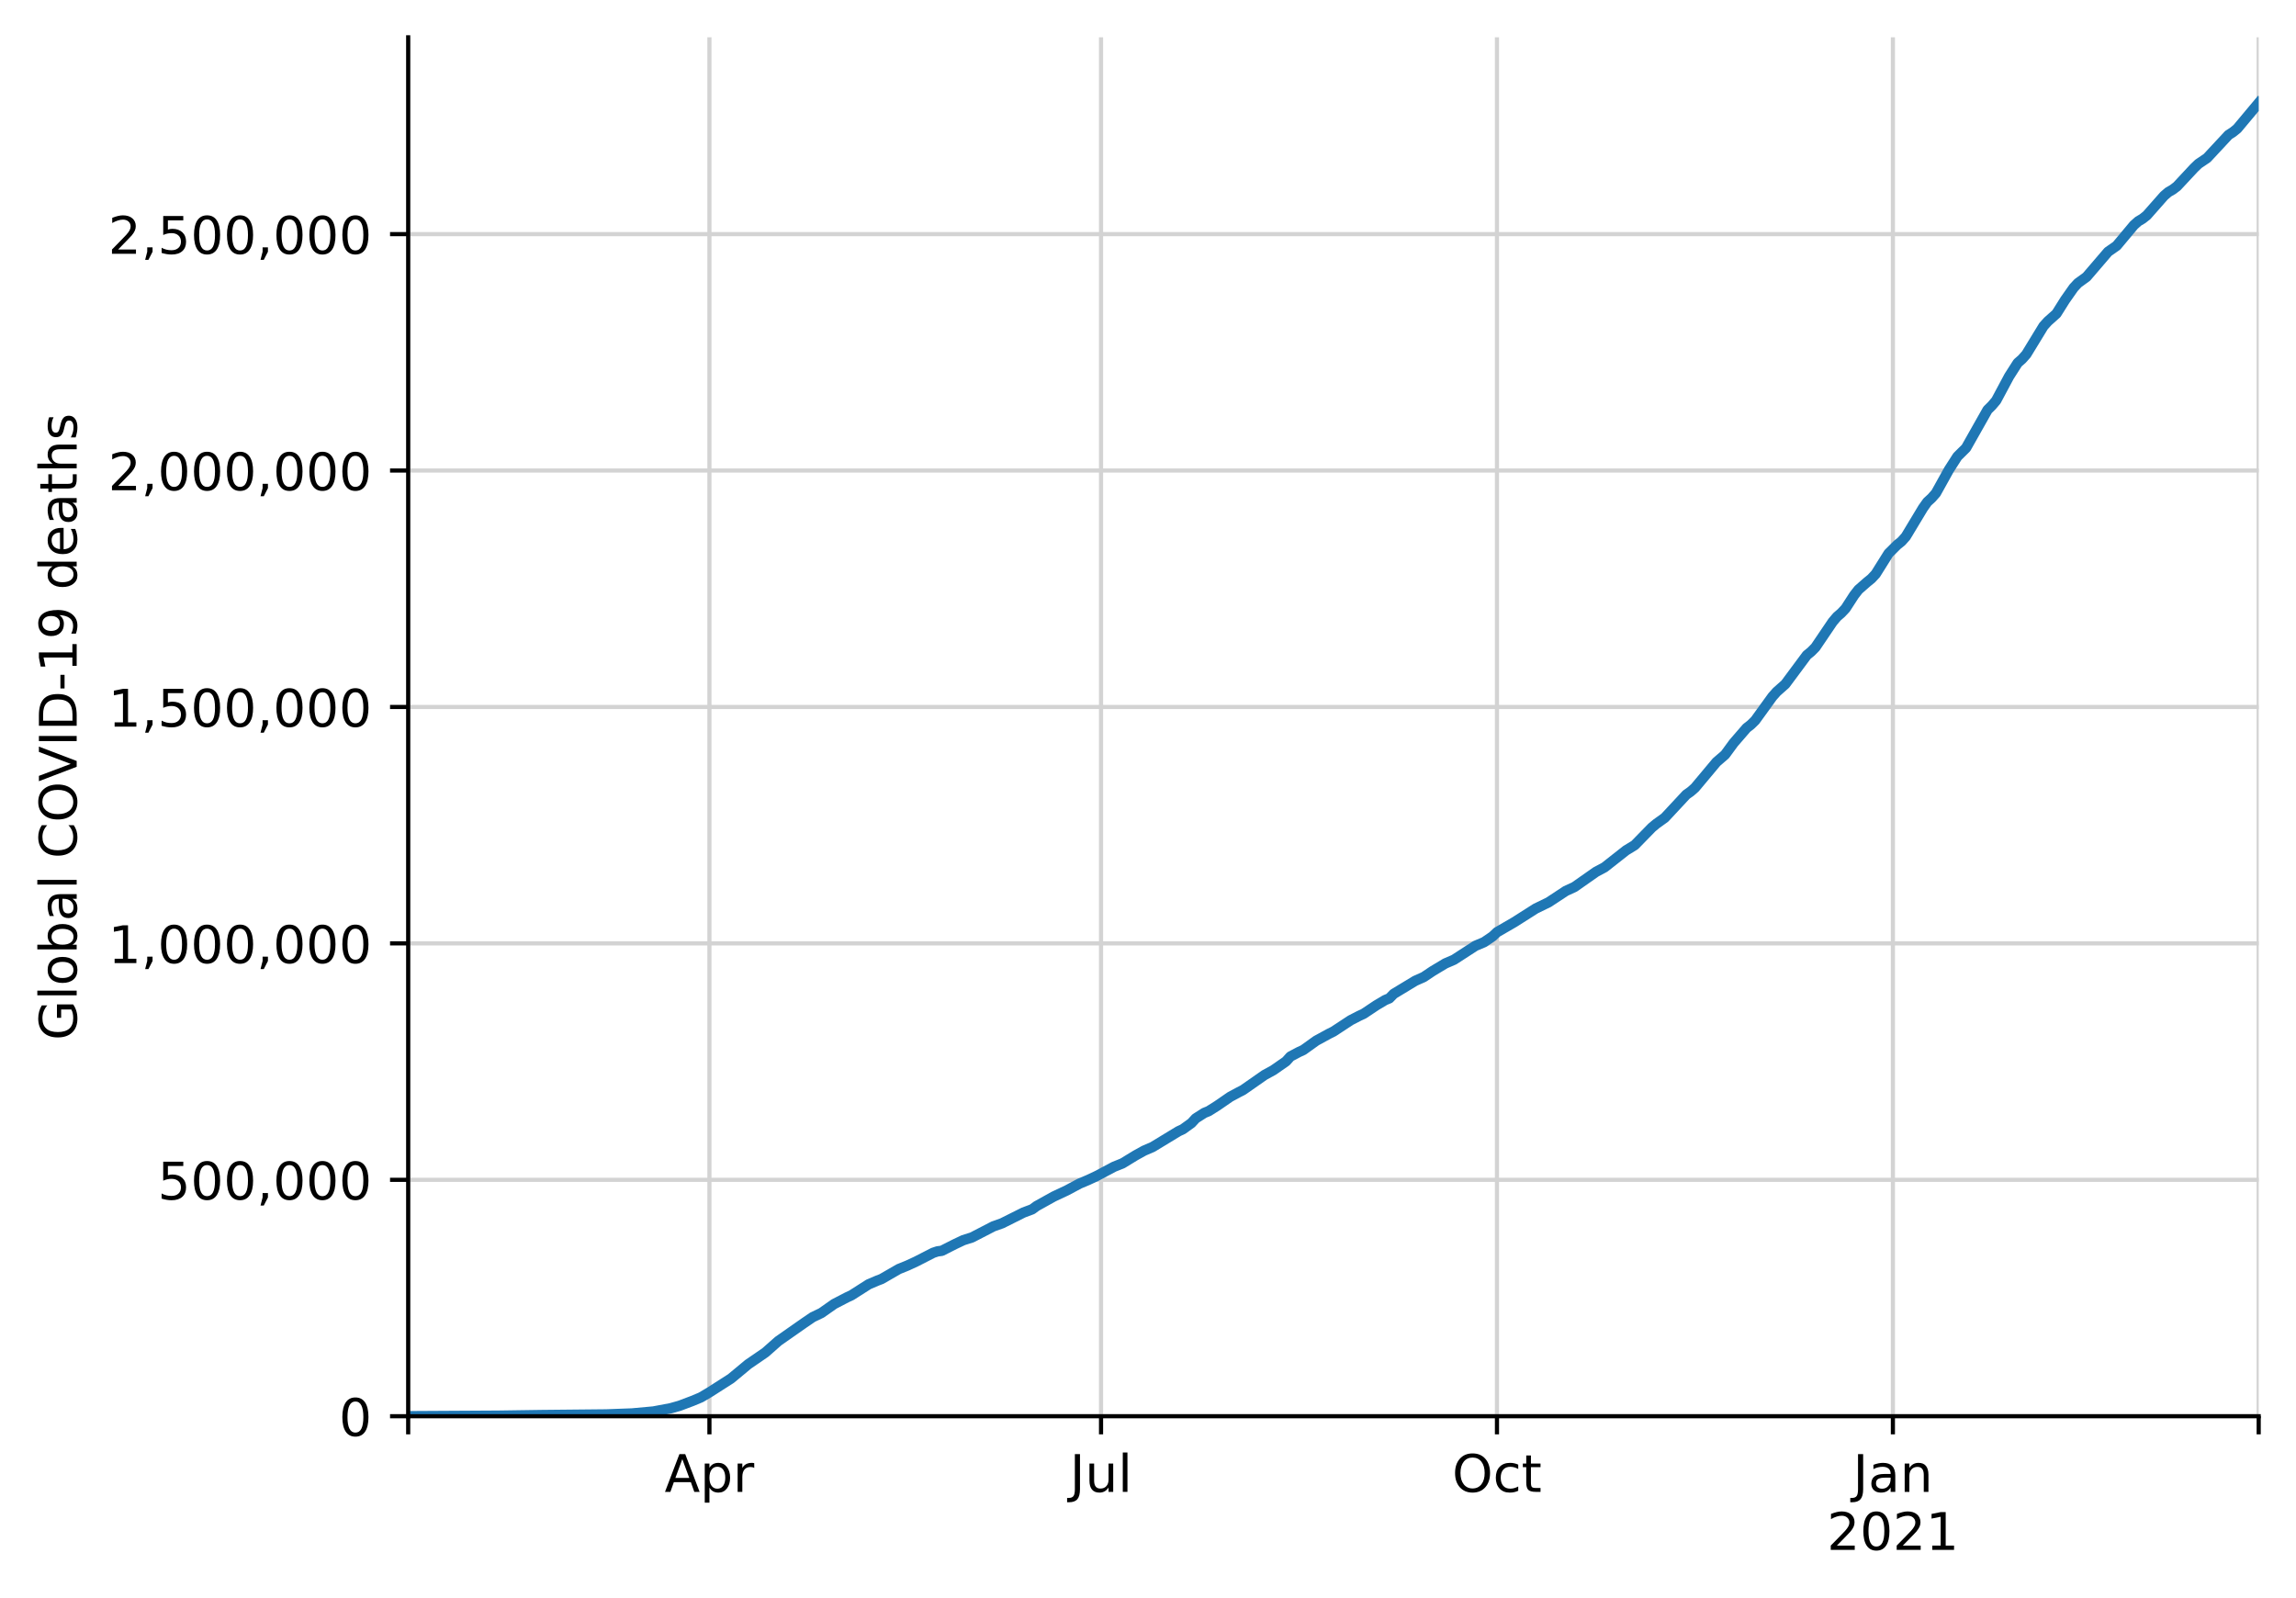
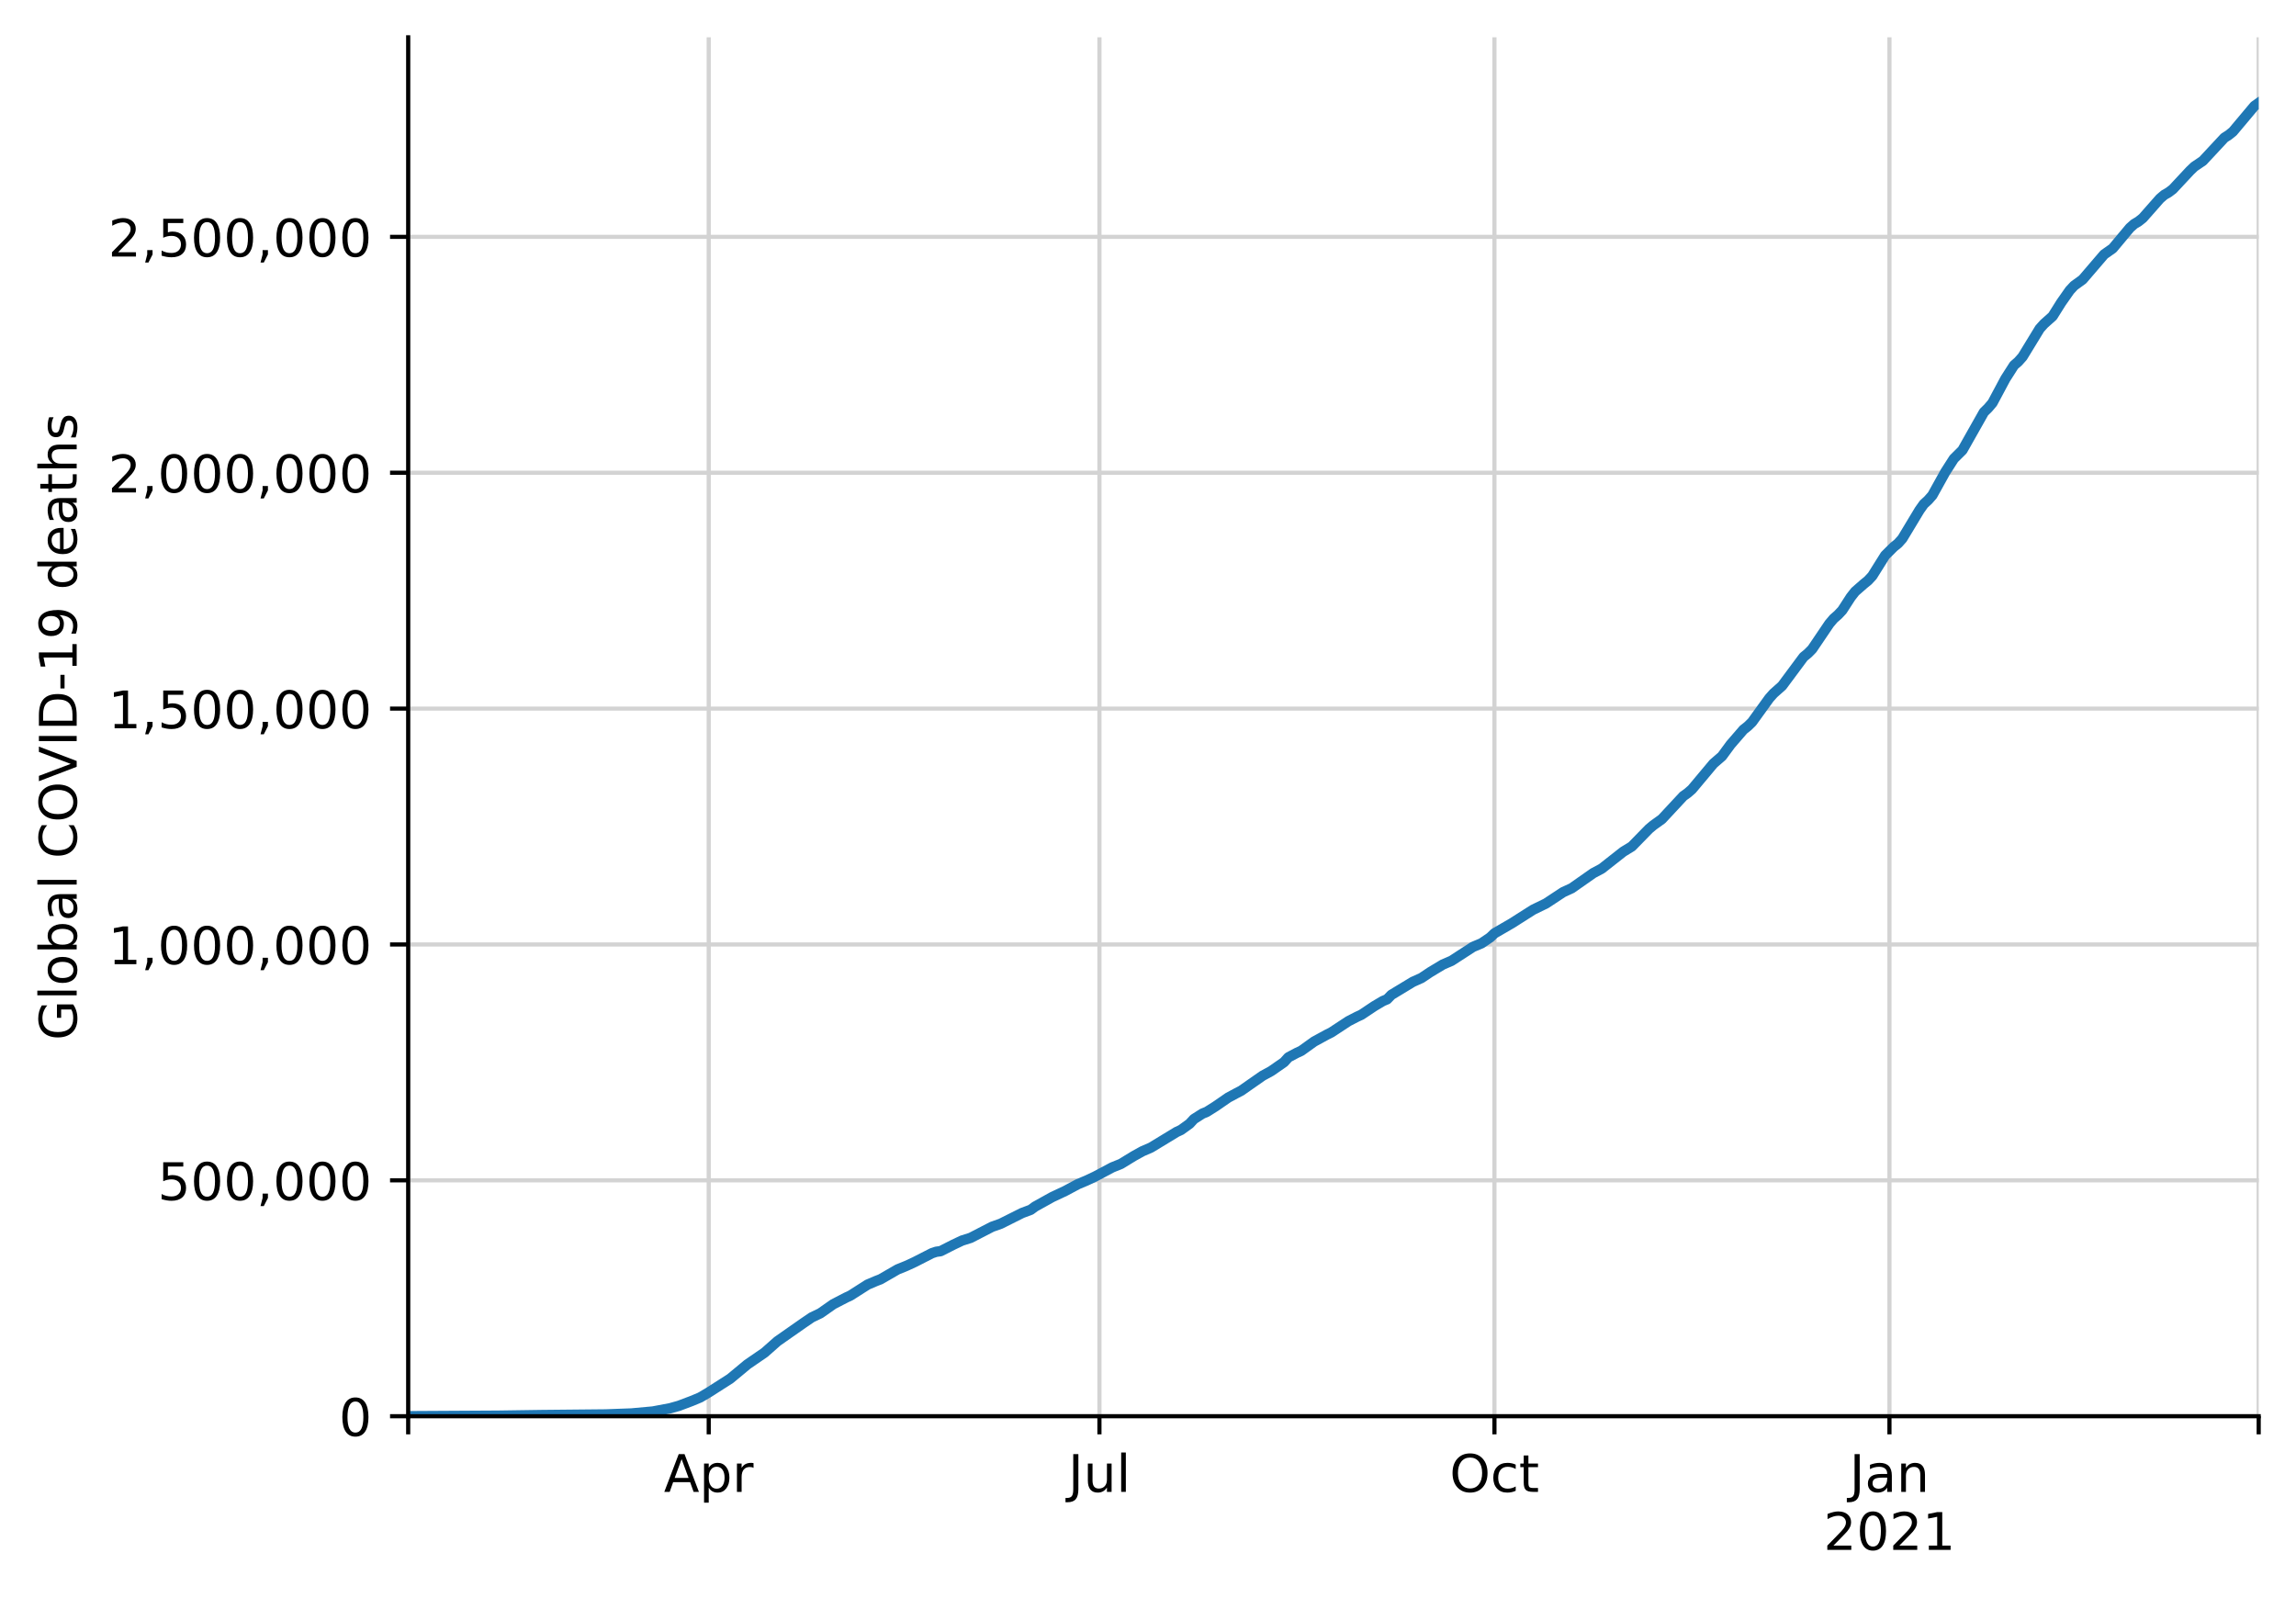
<svg xmlns="http://www.w3.org/2000/svg" xmlns:xlink="http://www.w3.org/1999/xlink" height="308.388pt" version="1.1" viewBox="0 0 443.092 308.388" width="443.092pt">
  <defs>
    <style type="text/css">
*{stroke-linecap:butt;stroke-linejoin:round;}
  </style>
  </defs>
  <g id="figure_1">
    <g id="patch_1">
      <path d="M 0 308.388  L 443.092 308.388  L 443.092 0  L 0 0  z " style="fill:#ffffff;" />
    </g>
    <g id="axes_1">
      <g id="patch_2">
        <path d="M 78.772 273.312  L 435.892 273.312  L 435.892 7.2  L 78.772 7.2  z " style="fill:#ffffff;" />
      </g>
      <g id="matplotlib.axis_1">
        <g id="xtick_1">
          <g id="line2d_1">
-             <path clip-path="url(#p889cbcfd50)" d="M 78.772 273.312  L 78.772 7.2  " style="fill:none;stroke:#d3d3d3;stroke-linecap:square;stroke-width:0.8;" />
+             <path clip-path="url(#pb34ea0bd2f)" d="M 78.772 273.312  L 78.772 7.2  " style="fill:none;stroke:#d3d3d3;stroke-linecap:square;stroke-width:0.8;" />
          </g>
          <g id="line2d_2">
            <defs>
-               <path d="M 0 0  L 0 3.5  " id="mc1f2b7c902" style="stroke:#000000;stroke-width:0.8;" />
-             </defs>
-             <g>
-               <use style="stroke:#000000;stroke-width:0.8;" x="78.772" xlink:href="#mc1f2b7c902" y="273.312" />
+               <path d="M 0 0  L 0 3.5  " id="mf970dbe767" style="stroke:#000000;stroke-width:0.8;" />
+             </defs>
+             <g>
+               <use style="stroke:#000000;stroke-width:0.8;" x="78.772" xlink:href="#mf970dbe767" y="273.312" />
            </g>
          </g>
        </g>
        <g id="xtick_2">
          <g id="line2d_3">
-             <path clip-path="url(#p889cbcfd50)" d="M 136.908 273.312  L 136.908 7.2  " style="fill:none;stroke:#d3d3d3;stroke-linecap:square;stroke-width:0.8;" />
+             <path clip-path="url(#pb34ea0bd2f)" d="M 136.773 273.312  L 136.773 7.2  " style="fill:none;stroke:#d3d3d3;stroke-linecap:square;stroke-width:0.8;" />
          </g>
          <g id="line2d_4">
            <g>
-               <use style="stroke:#000000;stroke-width:0.8;" x="136.908" xlink:href="#mc1f2b7c902" y="273.312" />
+               <use style="stroke:#000000;stroke-width:0.8;" x="136.773" xlink:href="#mf970dbe767" y="273.312" />
            </g>
          </g>
          <g id="text_1">
            <defs>
              <path d="M 34.188 63.188  L 20.797 26.906  L 47.609 26.906  z M 28.609 72.906  L 39.797 72.906  L 67.578 0  L 57.328 0  L 50.688 18.703  L 17.828 18.703  L 11.188 0  L 0.781 0  z " id="DejaVuSans-65" />
              <path d="M 18.109 8.203  L 18.109 -20.797  L 9.078 -20.797  L 9.078 54.688  L 18.109 54.688  L 18.109 46.391  Q 20.953 51.266 25.266 53.625  Q 29.594 56 35.594 56  Q 45.562 56 51.781 48.094  Q 58.016 40.188 58.016 27.297  Q 58.016 14.406 51.781 6.484  Q 45.562 -1.422 35.594 -1.422  Q 29.594 -1.422 25.266 0.953  Q 20.953 3.328 18.109 8.203  z M 48.688 27.297  Q 48.688 37.203 44.609 42.844  Q 40.531 48.484 33.406 48.484  Q 26.266 48.484 22.188 42.844  Q 18.109 37.203 18.109 27.297  Q 18.109 17.391 22.188 11.75  Q 26.266 6.109 33.406 6.109  Q 40.531 6.109 44.609 11.75  Q 48.688 17.391 48.688 27.297  z " id="DejaVuSans-112" />
              <path d="M 41.109 46.297  Q 39.594 47.172 37.812 47.578  Q 36.031 48 33.891 48  Q 26.266 48 22.188 43.047  Q 18.109 38.094 18.109 28.812  L 18.109 0  L 9.078 0  L 9.078 54.688  L 18.109 54.688  L 18.109 46.188  Q 20.953 51.172 25.484 53.578  Q 30.031 56 36.531 56  Q 37.453 56 38.578 55.875  Q 39.703 55.766 41.062 55.516  z " id="DejaVuSans-114" />
            </defs>
-             <g transform="translate(128.2577 287.9104)scale(0.1 -0.1)">
+             <g transform="translate(128.1228 287.9104)scale(0.1 -0.1)">
              <use xlink:href="#DejaVuSans-65" />
              <use x="68.408" xlink:href="#DejaVuSans-112" />
              <use x="131.885" xlink:href="#DejaVuSans-114" />
            </g>
          </g>
        </g>
        <g id="xtick_3">
          <g id="line2d_5">
-             <path clip-path="url(#p889cbcfd50)" d="M 212.484 273.312  L 212.484 7.2  " style="fill:none;stroke:#d3d3d3;stroke-linecap:square;stroke-width:0.8;" />
+             <path clip-path="url(#pb34ea0bd2f)" d="M 212.174 273.312  L 212.174 7.2  " style="fill:none;stroke:#d3d3d3;stroke-linecap:square;stroke-width:0.8;" />
          </g>
          <g id="line2d_6">
            <g>
-               <use style="stroke:#000000;stroke-width:0.8;" x="212.484" xlink:href="#mc1f2b7c902" y="273.312" />
+               <use style="stroke:#000000;stroke-width:0.8;" x="212.174" xlink:href="#mf970dbe767" y="273.312" />
            </g>
          </g>
          <g id="text_2">
            <defs>
              <path d="M 9.812 72.906  L 19.672 72.906  L 19.672 5.078  Q 19.672 -8.109 14.672 -14.062  Q 9.672 -20.016 -1.422 -20.016  L -5.172 -20.016  L -5.172 -11.719  L -2.094 -11.719  Q 4.438 -11.719 7.125 -8.047  Q 9.812 -4.391 9.812 5.078  z " id="DejaVuSans-74" />
              <path d="M 8.5 21.578  L 8.5 54.688  L 17.484 54.688  L 17.484 21.922  Q 17.484 14.156 20.5 10.266  Q 23.531 6.391 29.594 6.391  Q 36.859 6.391 41.078 11.031  Q 45.312 15.672 45.312 23.688  L 45.312 54.688  L 54.297 54.688  L 54.297 0  L 45.312 0  L 45.312 8.406  Q 42.047 3.422 37.719 1  Q 33.406 -1.422 27.688 -1.422  Q 18.266 -1.422 13.375 4.438  Q 8.5 10.297 8.5 21.578  z M 31.109 56  z " id="DejaVuSans-117" />
              <path d="M 9.422 75.984  L 18.406 75.984  L 18.406 0  L 9.422 0  z " id="DejaVuSans-108" />
            </defs>
-             <g transform="translate(206.4514 287.9104)scale(0.1 -0.1)">
+             <g transform="translate(206.1412 287.9104)scale(0.1 -0.1)">
              <use xlink:href="#DejaVuSans-74" />
              <use x="29.492" xlink:href="#DejaVuSans-117" />
              <use x="92.871" xlink:href="#DejaVuSans-108" />
            </g>
          </g>
        </g>
        <g id="xtick_4">
          <g id="line2d_7">
-             <path clip-path="url(#p889cbcfd50)" d="M 288.891 273.312  L 288.891 7.2  " style="fill:none;stroke:#d3d3d3;stroke-linecap:square;stroke-width:0.8;" />
+             <path clip-path="url(#pb34ea0bd2f)" d="M 288.404 273.312  L 288.404 7.2  " style="fill:none;stroke:#d3d3d3;stroke-linecap:square;stroke-width:0.8;" />
          </g>
          <g id="line2d_8">
            <g>
-               <use style="stroke:#000000;stroke-width:0.8;" x="288.891" xlink:href="#mc1f2b7c902" y="273.312" />
+               <use style="stroke:#000000;stroke-width:0.8;" x="288.404" xlink:href="#mf970dbe767" y="273.312" />
            </g>
          </g>
          <g id="text_3">
            <defs>
              <path d="M 39.406 66.219  Q 28.656 66.219 22.328 58.203  Q 16.016 50.203 16.016 36.375  Q 16.016 22.609 22.328 14.594  Q 28.656 6.594 39.406 6.594  Q 50.141 6.594 56.422 14.594  Q 62.703 22.609 62.703 36.375  Q 62.703 50.203 56.422 58.203  Q 50.141 66.219 39.406 66.219  z M 39.406 74.219  Q 54.734 74.219 63.906 63.938  Q 73.094 53.656 73.094 36.375  Q 73.094 19.141 63.906 8.859  Q 54.734 -1.422 39.406 -1.422  Q 24.031 -1.422 14.812 8.828  Q 5.609 19.094 5.609 36.375  Q 5.609 53.656 14.812 63.938  Q 24.031 74.219 39.406 74.219  z " id="DejaVuSans-79" />
              <path d="M 48.781 52.594  L 48.781 44.188  Q 44.969 46.297 41.141 47.344  Q 37.312 48.391 33.406 48.391  Q 24.656 48.391 19.812 42.844  Q 14.984 37.312 14.984 27.297  Q 14.984 17.281 19.812 11.734  Q 24.656 6.203 33.406 6.203  Q 37.312 6.203 41.141 7.25  Q 44.969 8.297 48.781 10.406  L 48.781 2.094  Q 45.016 0.344 40.984 -0.531  Q 36.969 -1.422 32.422 -1.422  Q 20.062 -1.422 12.781 6.344  Q 5.516 14.109 5.516 27.297  Q 5.516 40.672 12.859 48.328  Q 20.219 56 33.016 56  Q 37.156 56 41.109 55.141  Q 45.062 54.297 48.781 52.594  z " id="DejaVuSans-99" />
              <path d="M 18.312 70.219  L 18.312 54.688  L 36.812 54.688  L 36.812 47.703  L 18.312 47.703  L 18.312 18.016  Q 18.312 11.328 20.141 9.422  Q 21.969 7.516 27.594 7.516  L 36.812 7.516  L 36.812 0  L 27.594 0  Q 17.188 0 13.234 3.875  Q 9.281 7.766 9.281 18.016  L 9.281 47.703  L 2.688 47.703  L 2.688 54.688  L 9.281 54.688  L 9.281 70.219  z " id="DejaVuSans-116" />
            </defs>
-             <g transform="translate(280.246 287.9104)scale(0.1 -0.1)">
+             <g transform="translate(279.7585 287.9104)scale(0.1 -0.1)">
              <use xlink:href="#DejaVuSans-79" />
              <use x="78.711" xlink:href="#DejaVuSans-99" />
              <use x="133.691" xlink:href="#DejaVuSans-116" />
            </g>
          </g>
        </g>
        <g id="xtick_5">
          <g id="line2d_9">
-             <path clip-path="url(#p889cbcfd50)" d="M 365.298 273.312  L 365.298 7.2  " style="fill:none;stroke:#d3d3d3;stroke-linecap:square;stroke-width:0.8;" />
+             <path clip-path="url(#pb34ea0bd2f)" d="M 364.634 273.312  L 364.634 7.2  " style="fill:none;stroke:#d3d3d3;stroke-linecap:square;stroke-width:0.8;" />
          </g>
          <g id="line2d_10">
            <g>
-               <use style="stroke:#000000;stroke-width:0.8;" x="365.298" xlink:href="#mc1f2b7c902" y="273.312" />
+               <use style="stroke:#000000;stroke-width:0.8;" x="364.634" xlink:href="#mf970dbe767" y="273.312" />
            </g>
          </g>
          <g id="text_4">
            <defs>
              <path d="M 34.281 27.484  Q 23.391 27.484 19.188 25  Q 14.984 22.516 14.984 16.5  Q 14.984 11.719 18.141 8.906  Q 21.297 6.109 26.703 6.109  Q 34.188 6.109 38.703 11.406  Q 43.219 16.703 43.219 25.484  L 43.219 27.484  z M 52.203 31.203  L 52.203 0  L 43.219 0  L 43.219 8.297  Q 40.141 3.328 35.547 0.953  Q 30.953 -1.422 24.312 -1.422  Q 15.922 -1.422 10.953 3.297  Q 6 8.016 6 15.922  Q 6 25.141 12.172 29.828  Q 18.359 34.516 30.609 34.516  L 43.219 34.516  L 43.219 35.406  Q 43.219 41.609 39.141 45  Q 35.062 48.391 27.688 48.391  Q 23 48.391 18.547 47.266  Q 14.109 46.141 10.016 43.891  L 10.016 52.203  Q 14.938 54.109 19.578 55.047  Q 24.219 56 28.609 56  Q 40.484 56 46.344 49.844  Q 52.203 43.703 52.203 31.203  z " id="DejaVuSans-97" />
              <path d="M 54.891 33.016  L 54.891 0  L 45.906 0  L 45.906 32.719  Q 45.906 40.484 42.875 44.328  Q 39.844 48.188 33.797 48.188  Q 26.516 48.188 22.312 43.547  Q 18.109 38.922 18.109 30.906  L 18.109 0  L 9.078 0  L 9.078 54.688  L 18.109 54.688  L 18.109 46.188  Q 21.344 51.125 25.703 53.562  Q 30.078 56 35.797 56  Q 45.219 56 50.047 50.172  Q 54.891 44.344 54.891 33.016  z " id="DejaVuSans-110" />
            </defs>
-             <g transform="translate(357.5906 287.9104)scale(0.1 -0.1)">
+             <g transform="translate(356.9258 287.9104)scale(0.1 -0.1)">
              <use xlink:href="#DejaVuSans-74" />
              <use x="29.492" xlink:href="#DejaVuSans-97" />
              <use x="90.771" xlink:href="#DejaVuSans-110" />
            </g>
            <defs>
              <path d="M 19.188 8.297  L 53.609 8.297  L 53.609 0  L 7.328 0  L 7.328 8.297  Q 12.938 14.109 22.625 23.891  Q 32.328 33.688 34.812 36.531  Q 39.547 41.844 41.422 45.531  Q 43.312 49.219 43.312 52.781  Q 43.312 58.594 39.234 62.25  Q 35.156 65.922 28.609 65.922  Q 23.969 65.922 18.812 64.312  Q 13.672 62.703 7.812 59.422  L 7.812 69.391  Q 13.766 71.781 18.938 73  Q 24.125 74.219 28.422 74.219  Q 39.75 74.219 46.484 68.547  Q 53.219 62.891 53.219 53.422  Q 53.219 48.922 51.531 44.891  Q 49.859 40.875 45.406 35.406  Q 44.188 33.984 37.641 27.219  Q 31.109 20.453 19.188 8.297  z " id="DejaVuSans-50" />
              <path d="M 31.781 66.406  Q 24.172 66.406 20.328 58.906  Q 16.5 51.422 16.5 36.375  Q 16.5 21.391 20.328 13.891  Q 24.172 6.391 31.781 6.391  Q 39.453 6.391 43.281 13.891  Q 47.125 21.391 47.125 36.375  Q 47.125 51.422 43.281 58.906  Q 39.453 66.406 31.781 66.406  z M 31.781 74.219  Q 44.047 74.219 50.516 64.516  Q 56.984 54.828 56.984 36.375  Q 56.984 17.969 50.516 8.266  Q 44.047 -1.422 31.781 -1.422  Q 19.531 -1.422 13.062 8.266  Q 6.594 17.969 6.594 36.375  Q 6.594 54.828 13.062 64.516  Q 19.531 74.219 31.781 74.219  z " id="DejaVuSans-48" />
              <path d="M 12.406 8.297  L 28.516 8.297  L 28.516 63.922  L 10.984 60.406  L 10.984 69.391  L 28.422 72.906  L 38.281 72.906  L 38.281 8.297  L 54.391 8.297  L 54.391 0  L 12.406 0  z " id="DejaVuSans-49" />
            </defs>
-             <g transform="translate(352.5734 299.1082)scale(0.1 -0.1)">
+             <g transform="translate(351.9086 299.1082)scale(0.1 -0.1)">
              <use xlink:href="#DejaVuSans-50" />
              <use x="63.623" xlink:href="#DejaVuSans-48" />
              <use x="127.246" xlink:href="#DejaVuSans-50" />
              <use x="190.869" xlink:href="#DejaVuSans-49" />
            </g>
          </g>
        </g>
        <g id="xtick_6">
          <g id="line2d_11">
-             <path clip-path="url(#p889cbcfd50)" d="M 435.892 273.312  L 435.892 7.2  " style="fill:none;stroke:#d3d3d3;stroke-linecap:square;stroke-width:0.8;" />
+             <path clip-path="url(#pb34ea0bd2f)" d="M 435.892 273.312  L 435.892 7.2  " style="fill:none;stroke:#d3d3d3;stroke-linecap:square;stroke-width:0.8;" />
          </g>
          <g id="line2d_12">
            <g>
-               <use style="stroke:#000000;stroke-width:0.8;" x="435.892" xlink:href="#mc1f2b7c902" y="273.312" />
+               <use style="stroke:#000000;stroke-width:0.8;" x="435.892" xlink:href="#mf970dbe767" y="273.312" />
            </g>
          </g>
        </g>
      </g>
      <g id="matplotlib.axis_2">
        <g id="ytick_1">
          <g id="line2d_13">
-             <path clip-path="url(#p889cbcfd50)" d="M 78.772 273.312  L 435.892 273.312  " style="fill:none;stroke:#d3d3d3;stroke-linecap:square;stroke-width:0.8;" />
+             <path clip-path="url(#pb34ea0bd2f)" d="M 78.772 273.312  L 435.892 273.312  " style="fill:none;stroke:#d3d3d3;stroke-linecap:square;stroke-width:0.8;" />
          </g>
          <g id="line2d_14">
            <defs>
-               <path d="M 0 0  L -3.5 0  " id="m2cd6e8e211" style="stroke:#000000;stroke-width:0.8;" />
-             </defs>
-             <g>
-               <use style="stroke:#000000;stroke-width:0.8;" x="78.772" xlink:href="#m2cd6e8e211" y="273.312" />
+               <path d="M 0 0  L -3.5 0  " id="m0509b6e02b" style="stroke:#000000;stroke-width:0.8;" />
+             </defs>
+             <g>
+               <use style="stroke:#000000;stroke-width:0.8;" x="78.772" xlink:href="#m0509b6e02b" y="273.312" />
            </g>
          </g>
          <g id="text_5">
            <g transform="translate(65.40937 277.1112)scale(0.1 -0.1)">
              <use xlink:href="#DejaVuSans-48" />
            </g>
          </g>
        </g>
        <g id="ytick_2">
          <g id="line2d_15">
-             <path clip-path="url(#p889cbcfd50)" d="M 78.772 227.686  L 435.892 227.686  " style="fill:none;stroke:#d3d3d3;stroke-linecap:square;stroke-width:0.8;" />
+             <path clip-path="url(#pb34ea0bd2f)" d="M 78.772 227.791  L 435.892 227.791  " style="fill:none;stroke:#d3d3d3;stroke-linecap:square;stroke-width:0.8;" />
          </g>
          <g id="line2d_16">
            <g>
-               <use style="stroke:#000000;stroke-width:0.8;" x="78.772" xlink:href="#m2cd6e8e211" y="227.686" />
+               <use style="stroke:#000000;stroke-width:0.8;" x="78.772" xlink:href="#m0509b6e02b" y="227.791" />
            </g>
          </g>
          <g id="text_6">
            <defs>
              <path d="M 10.797 72.906  L 49.516 72.906  L 49.516 64.594  L 19.828 64.594  L 19.828 46.734  Q 21.969 47.469 24.109 47.828  Q 26.266 48.188 28.422 48.188  Q 40.625 48.188 47.75 41.5  Q 54.891 34.812 54.891 23.391  Q 54.891 11.625 47.562 5.094  Q 40.234 -1.422 26.906 -1.422  Q 22.312 -1.422 17.547 -0.641  Q 12.797 0.141 7.719 1.703  L 7.719 11.625  Q 12.109 9.234 16.797 8.062  Q 21.484 6.891 26.703 6.891  Q 35.156 6.891 40.078 11.328  Q 45.016 15.766 45.016 23.391  Q 45.016 31 40.078 35.438  Q 35.156 39.891 26.703 39.891  Q 22.75 39.891 18.812 39.016  Q 14.891 38.141 10.797 36.281  z " id="DejaVuSans-53" />
              <path d="M 11.719 12.406  L 22.016 12.406  L 22.016 4  L 14.016 -11.625  L 7.719 -11.625  L 11.719 4  z " id="DejaVuSans-44" />
            </defs>
-             <g transform="translate(30.41875 231.4847)scale(0.1 -0.1)">
+             <g transform="translate(30.41875 231.5907)scale(0.1 -0.1)">
              <use xlink:href="#DejaVuSans-53" />
              <use x="63.623" xlink:href="#DejaVuSans-48" />
              <use x="127.246" xlink:href="#DejaVuSans-48" />
              <use x="190.869" xlink:href="#DejaVuSans-44" />
              <use x="222.656" xlink:href="#DejaVuSans-48" />
              <use x="286.279" xlink:href="#DejaVuSans-48" />
              <use x="349.902" xlink:href="#DejaVuSans-48" />
            </g>
          </g>
        </g>
        <g id="ytick_3">
          <g id="line2d_17">
-             <path clip-path="url(#p889cbcfd50)" d="M 78.772 182.059  L 435.892 182.059  " style="fill:none;stroke:#d3d3d3;stroke-linecap:square;stroke-width:0.8;" />
+             <path clip-path="url(#pb34ea0bd2f)" d="M 78.772 182.271  L 435.892 182.271  " style="fill:none;stroke:#d3d3d3;stroke-linecap:square;stroke-width:0.8;" />
          </g>
          <g id="line2d_18">
            <g>
-               <use style="stroke:#000000;stroke-width:0.8;" x="78.772" xlink:href="#m2cd6e8e211" y="182.059" />
+               <use style="stroke:#000000;stroke-width:0.8;" x="78.772" xlink:href="#m0509b6e02b" y="182.271" />
            </g>
          </g>
          <g id="text_7">
-             <g transform="translate(20.87813 185.8583)scale(0.1 -0.1)">
+             <g transform="translate(20.87813 186.0702)scale(0.1 -0.1)">
              <use xlink:href="#DejaVuSans-49" />
              <use x="63.623" xlink:href="#DejaVuSans-44" />
              <use x="95.41" xlink:href="#DejaVuSans-48" />
              <use x="159.033" xlink:href="#DejaVuSans-48" />
              <use x="222.656" xlink:href="#DejaVuSans-48" />
              <use x="286.279" xlink:href="#DejaVuSans-44" />
              <use x="318.066" xlink:href="#DejaVuSans-48" />
              <use x="381.689" xlink:href="#DejaVuSans-48" />
              <use x="445.312" xlink:href="#DejaVuSans-48" />
            </g>
          </g>
        </g>
        <g id="ytick_4">
          <g id="line2d_19">
-             <path clip-path="url(#p889cbcfd50)" d="M 78.772 136.433  L 435.892 136.433  " style="fill:none;stroke:#d3d3d3;stroke-linecap:square;stroke-width:0.8;" />
+             <path clip-path="url(#pb34ea0bd2f)" d="M 78.772 136.75  L 435.892 136.75  " style="fill:none;stroke:#d3d3d3;stroke-linecap:square;stroke-width:0.8;" />
          </g>
          <g id="line2d_20">
            <g>
-               <use style="stroke:#000000;stroke-width:0.8;" x="78.772" xlink:href="#m2cd6e8e211" y="136.433" />
+               <use style="stroke:#000000;stroke-width:0.8;" x="78.772" xlink:href="#m0509b6e02b" y="136.75" />
            </g>
          </g>
          <g id="text_8">
-             <g transform="translate(20.87813 140.2318)scale(0.1 -0.1)">
+             <g transform="translate(20.87813 140.5496)scale(0.1 -0.1)">
              <use xlink:href="#DejaVuSans-49" />
              <use x="63.623" xlink:href="#DejaVuSans-44" />
              <use x="95.41" xlink:href="#DejaVuSans-53" />
              <use x="159.033" xlink:href="#DejaVuSans-48" />
              <use x="222.656" xlink:href="#DejaVuSans-48" />
              <use x="286.279" xlink:href="#DejaVuSans-44" />
              <use x="318.066" xlink:href="#DejaVuSans-48" />
              <use x="381.689" xlink:href="#DejaVuSans-48" />
              <use x="445.312" xlink:href="#DejaVuSans-48" />
            </g>
          </g>
        </g>
        <g id="ytick_5">
          <g id="line2d_21">
-             <path clip-path="url(#p889cbcfd50)" d="M 78.772 90.806  L 435.892 90.806  " style="fill:none;stroke:#d3d3d3;stroke-linecap:square;stroke-width:0.8;" />
+             <path clip-path="url(#pb34ea0bd2f)" d="M 78.772 91.23  L 435.892 91.23  " style="fill:none;stroke:#d3d3d3;stroke-linecap:square;stroke-width:0.8;" />
          </g>
          <g id="line2d_22">
            <g>
-               <use style="stroke:#000000;stroke-width:0.8;" x="78.772" xlink:href="#m2cd6e8e211" y="90.806" />
+               <use style="stroke:#000000;stroke-width:0.8;" x="78.772" xlink:href="#m0509b6e02b" y="91.23" />
            </g>
          </g>
          <g id="text_9">
-             <g transform="translate(20.87813 94.60534)scale(0.1 -0.1)">
+             <g transform="translate(20.87813 95.02912)scale(0.1 -0.1)">
              <use xlink:href="#DejaVuSans-50" />
              <use x="63.623" xlink:href="#DejaVuSans-44" />
              <use x="95.41" xlink:href="#DejaVuSans-48" />
              <use x="159.033" xlink:href="#DejaVuSans-48" />
              <use x="222.656" xlink:href="#DejaVuSans-48" />
              <use x="286.279" xlink:href="#DejaVuSans-44" />
              <use x="318.066" xlink:href="#DejaVuSans-48" />
              <use x="381.689" xlink:href="#DejaVuSans-48" />
              <use x="445.312" xlink:href="#DejaVuSans-48" />
            </g>
          </g>
        </g>
        <g id="ytick_6">
          <g id="line2d_23">
-             <path clip-path="url(#p889cbcfd50)" d="M 78.772 45.18  L 435.892 45.18  " style="fill:none;stroke:#d3d3d3;stroke-linecap:square;stroke-width:0.8;" />
+             <path clip-path="url(#pb34ea0bd2f)" d="M 78.772 45.709  L 435.892 45.709  " style="fill:none;stroke:#d3d3d3;stroke-linecap:square;stroke-width:0.8;" />
          </g>
          <g id="line2d_24">
            <g>
-               <use style="stroke:#000000;stroke-width:0.8;" x="78.772" xlink:href="#m2cd6e8e211" y="45.18" />
+               <use style="stroke:#000000;stroke-width:0.8;" x="78.772" xlink:href="#m0509b6e02b" y="45.709" />
            </g>
          </g>
          <g id="text_10">
-             <g transform="translate(20.87813 48.97887)scale(0.1 -0.1)">
+             <g transform="translate(20.87813 49.50859)scale(0.1 -0.1)">
              <use xlink:href="#DejaVuSans-50" />
              <use x="63.623" xlink:href="#DejaVuSans-44" />
              <use x="95.41" xlink:href="#DejaVuSans-53" />
              <use x="159.033" xlink:href="#DejaVuSans-48" />
              <use x="222.656" xlink:href="#DejaVuSans-48" />
              <use x="286.279" xlink:href="#DejaVuSans-44" />
              <use x="318.066" xlink:href="#DejaVuSans-48" />
              <use x="381.689" xlink:href="#DejaVuSans-48" />
              <use x="445.312" xlink:href="#DejaVuSans-48" />
            </g>
          </g>
        </g>
        <g id="text_11">
          <defs>
            <path d="M 59.516 10.406  L 59.516 29.984  L 43.406 29.984  L 43.406 38.094  L 69.281 38.094  L 69.281 6.781  Q 63.578 2.734 56.688 0.656  Q 49.812 -1.422 42 -1.422  Q 24.906 -1.422 15.25 8.562  Q 5.609 18.562 5.609 36.375  Q 5.609 54.25 15.25 64.234  Q 24.906 74.219 42 74.219  Q 49.125 74.219 55.547 72.453  Q 61.969 70.703 67.391 67.281  L 67.391 56.781  Q 61.922 61.422 55.766 63.766  Q 49.609 66.109 42.828 66.109  Q 29.438 66.109 22.719 58.641  Q 16.016 51.172 16.016 36.375  Q 16.016 21.625 22.719 14.156  Q 29.438 6.688 42.828 6.688  Q 48.047 6.688 52.141 7.594  Q 56.25 8.5 59.516 10.406  z " id="DejaVuSans-71" />
            <path d="M 30.609 48.391  Q 23.391 48.391 19.188 42.75  Q 14.984 37.109 14.984 27.297  Q 14.984 17.484 19.156 11.844  Q 23.344 6.203 30.609 6.203  Q 37.797 6.203 41.984 11.859  Q 46.188 17.531 46.188 27.297  Q 46.188 37.016 41.984 42.703  Q 37.797 48.391 30.609 48.391  z M 30.609 56  Q 42.328 56 49.016 48.375  Q 55.719 40.766 55.719 27.297  Q 55.719 13.875 49.016 6.219  Q 42.328 -1.422 30.609 -1.422  Q 18.844 -1.422 12.172 6.219  Q 5.516 13.875 5.516 27.297  Q 5.516 40.766 12.172 48.375  Q 18.844 56 30.609 56  z " id="DejaVuSans-111" />
            <path d="M 48.688 27.297  Q 48.688 37.203 44.609 42.844  Q 40.531 48.484 33.406 48.484  Q 26.266 48.484 22.188 42.844  Q 18.109 37.203 18.109 27.297  Q 18.109 17.391 22.188 11.75  Q 26.266 6.109 33.406 6.109  Q 40.531 6.109 44.609 11.75  Q 48.688 17.391 48.688 27.297  z M 18.109 46.391  Q 20.953 51.266 25.266 53.625  Q 29.594 56 35.594 56  Q 45.562 56 51.781 48.094  Q 58.016 40.188 58.016 27.297  Q 58.016 14.406 51.781 6.484  Q 45.562 -1.422 35.594 -1.422  Q 29.594 -1.422 25.266 0.953  Q 20.953 3.328 18.109 8.203  L 18.109 0  L 9.078 0  L 9.078 75.984  L 18.109 75.984  z " id="DejaVuSans-98" />
            <path id="DejaVuSans-32" />
            <path d="M 64.406 67.281  L 64.406 56.891  Q 59.422 61.531 53.781 63.812  Q 48.141 66.109 41.797 66.109  Q 29.297 66.109 22.656 58.469  Q 16.016 50.828 16.016 36.375  Q 16.016 21.969 22.656 14.328  Q 29.297 6.688 41.797 6.688  Q 48.141 6.688 53.781 8.984  Q 59.422 11.281 64.406 15.922  L 64.406 5.609  Q 59.234 2.094 53.438 0.328  Q 47.656 -1.422 41.219 -1.422  Q 24.656 -1.422 15.125 8.703  Q 5.609 18.844 5.609 36.375  Q 5.609 53.953 15.125 64.078  Q 24.656 74.219 41.219 74.219  Q 47.75 74.219 53.531 72.484  Q 59.328 70.75 64.406 67.281  z " id="DejaVuSans-67" />
            <path d="M 28.609 0  L 0.781 72.906  L 11.078 72.906  L 34.188 11.531  L 57.328 72.906  L 67.578 72.906  L 39.797 0  z " id="DejaVuSans-86" />
            <path d="M 9.812 72.906  L 19.672 72.906  L 19.672 0  L 9.812 0  z " id="DejaVuSans-73" />
            <path d="M 19.672 64.797  L 19.672 8.109  L 31.594 8.109  Q 46.688 8.109 53.688 14.938  Q 60.688 21.781 60.688 36.531  Q 60.688 51.172 53.688 57.984  Q 46.688 64.797 31.594 64.797  z M 9.812 72.906  L 30.078 72.906  Q 51.266 72.906 61.172 64.094  Q 71.094 55.281 71.094 36.531  Q 71.094 17.672 61.125 8.828  Q 51.172 0 30.078 0  L 9.812 0  z " id="DejaVuSans-68" />
            <path d="M 4.891 31.391  L 31.203 31.391  L 31.203 23.391  L 4.891 23.391  z " id="DejaVuSans-45" />
            <path d="M 10.984 1.516  L 10.984 10.5  Q 14.703 8.734 18.5 7.812  Q 22.312 6.891 25.984 6.891  Q 35.75 6.891 40.891 13.453  Q 46.047 20.016 46.781 33.406  Q 43.953 29.203 39.594 26.953  Q 35.25 24.703 29.984 24.703  Q 19.047 24.703 12.672 31.312  Q 6.297 37.938 6.297 49.422  Q 6.297 60.641 12.938 67.422  Q 19.578 74.219 30.609 74.219  Q 43.266 74.219 49.922 64.516  Q 56.594 54.828 56.594 36.375  Q 56.594 19.141 48.406 8.859  Q 40.234 -1.422 26.422 -1.422  Q 22.703 -1.422 18.891 -0.688  Q 15.094 0.047 10.984 1.516  z M 30.609 32.422  Q 37.25 32.422 41.125 36.953  Q 45.016 41.5 45.016 49.422  Q 45.016 57.281 41.125 61.844  Q 37.25 66.406 30.609 66.406  Q 23.969 66.406 20.094 61.844  Q 16.219 57.281 16.219 49.422  Q 16.219 41.5 20.094 36.953  Q 23.969 32.422 30.609 32.422  z " id="DejaVuSans-57" />
            <path d="M 45.406 46.391  L 45.406 75.984  L 54.391 75.984  L 54.391 0  L 45.406 0  L 45.406 8.203  Q 42.578 3.328 38.25 0.953  Q 33.938 -1.422 27.875 -1.422  Q 17.969 -1.422 11.734 6.484  Q 5.516 14.406 5.516 27.297  Q 5.516 40.188 11.734 48.094  Q 17.969 56 27.875 56  Q 33.938 56 38.25 53.625  Q 42.578 51.266 45.406 46.391  z M 14.797 27.297  Q 14.797 17.391 18.875 11.75  Q 22.953 6.109 30.078 6.109  Q 37.203 6.109 41.297 11.75  Q 45.406 17.391 45.406 27.297  Q 45.406 37.203 41.297 42.844  Q 37.203 48.484 30.078 48.484  Q 22.953 48.484 18.875 42.844  Q 14.797 37.203 14.797 27.297  z " id="DejaVuSans-100" />
            <path d="M 56.203 29.594  L 56.203 25.203  L 14.891 25.203  Q 15.484 15.922 20.484 11.062  Q 25.484 6.203 34.422 6.203  Q 39.594 6.203 44.453 7.469  Q 49.312 8.734 54.109 11.281  L 54.109 2.781  Q 49.266 0.734 44.188 -0.344  Q 39.109 -1.422 33.891 -1.422  Q 20.797 -1.422 13.156 6.188  Q 5.516 13.812 5.516 26.812  Q 5.516 40.234 12.766 48.109  Q 20.016 56 32.328 56  Q 43.359 56 49.781 48.891  Q 56.203 41.797 56.203 29.594  z M 47.219 32.234  Q 47.125 39.594 43.094 43.984  Q 39.062 48.391 32.422 48.391  Q 24.906 48.391 20.391 44.141  Q 15.875 39.891 15.188 32.172  z " id="DejaVuSans-101" />
            <path d="M 54.891 33.016  L 54.891 0  L 45.906 0  L 45.906 32.719  Q 45.906 40.484 42.875 44.328  Q 39.844 48.188 33.797 48.188  Q 26.516 48.188 22.312 43.547  Q 18.109 38.922 18.109 30.906  L 18.109 0  L 9.078 0  L 9.078 75.984  L 18.109 75.984  L 18.109 46.188  Q 21.344 51.125 25.703 53.562  Q 30.078 56 35.797 56  Q 45.219 56 50.047 50.172  Q 54.891 44.344 54.891 33.016  z " id="DejaVuSans-104" />
            <path d="M 44.281 53.078  L 44.281 44.578  Q 40.484 46.531 36.375 47.5  Q 32.281 48.484 27.875 48.484  Q 21.188 48.484 17.844 46.438  Q 14.5 44.391 14.5 40.281  Q 14.5 37.156 16.891 35.375  Q 19.281 33.594 26.516 31.984  L 29.594 31.297  Q 39.156 29.25 43.188 25.516  Q 47.219 21.781 47.219 15.094  Q 47.219 7.469 41.188 3.016  Q 35.156 -1.422 24.609 -1.422  Q 20.219 -1.422 15.453 -0.562  Q 10.688 0.297 5.422 2  L 5.422 11.281  Q 10.406 8.688 15.234 7.391  Q 20.062 6.109 24.812 6.109  Q 31.156 6.109 34.562 8.281  Q 37.984 10.453 37.984 14.406  Q 37.984 18.062 35.516 20.016  Q 33.062 21.969 24.703 23.781  L 21.578 24.516  Q 13.234 26.266 9.516 29.906  Q 5.812 33.547 5.812 39.891  Q 5.812 47.609 11.281 51.797  Q 16.75 56 26.812 56  Q 31.781 56 36.172 55.266  Q 40.578 54.547 44.281 53.078  z " id="DejaVuSans-115" />
          </defs>
          <g transform="translate(14.79844 200.7708)rotate(-90)scale(0.1 -0.1)">
            <use xlink:href="#DejaVuSans-71" />
            <use x="77.49" xlink:href="#DejaVuSans-108" />
            <use x="105.273" xlink:href="#DejaVuSans-111" />
            <use x="166.455" xlink:href="#DejaVuSans-98" />
            <use x="229.932" xlink:href="#DejaVuSans-97" />
            <use x="291.211" xlink:href="#DejaVuSans-108" />
            <use x="318.994" xlink:href="#DejaVuSans-32" />
            <use x="350.781" xlink:href="#DejaVuSans-67" />
            <use x="420.605" xlink:href="#DejaVuSans-79" />
            <use x="499.301" xlink:href="#DejaVuSans-86" />
            <use x="567.709" xlink:href="#DejaVuSans-73" />
            <use x="597.201" xlink:href="#DejaVuSans-68" />
            <use x="674.203" xlink:href="#DejaVuSans-45" />
            <use x="710.287" xlink:href="#DejaVuSans-49" />
            <use x="773.91" xlink:href="#DejaVuSans-57" />
            <use x="837.533" xlink:href="#DejaVuSans-32" />
            <use x="869.32" xlink:href="#DejaVuSans-100" />
            <use x="932.797" xlink:href="#DejaVuSans-101" />
            <use x="994.32" xlink:href="#DejaVuSans-97" />
            <use x="1055.6" xlink:href="#DejaVuSans-116" />
            <use x="1094.809" xlink:href="#DejaVuSans-104" />
            <use x="1158.188" xlink:href="#DejaVuSans-115" />
          </g>
        </g>
      </g>
      <g id="line2d_25">
-         <path clip-path="url(#p889cbcfd50)" d="M 78.772 273.31  L 96.213 273.21  L 104.518 273.088  L 116.975 272.965  L 121.958 272.78  L 126.111 272.401  L 129.433 271.777  L 131.094 271.311  L 133.586 270.375  L 135.247 269.682  L 136.908 268.701  L 141.06 266.047  L 142.721 264.672  L 144.382 263.289  L 147.704 261.01  L 150.196 258.809  L 155.179 255.321  L 156.84 254.19  L 158.501 253.394  L 160.993 251.647  L 163.484 250.356  L 164.315 249.971  L 167.637 247.855  L 169.298 247.145  L 170.128 246.827  L 173.45 244.91  L 175.111 244.238  L 176.772 243.471  L 180.094 241.772  L 180.925 241.497  L 181.755 241.387  L 184.247 240.122  L 185.908 239.335  L 187.569 238.809  L 191.721 236.665  L 193.382 236.077  L 197.535 233.999  L 199.196 233.377  L 200.027 232.765  L 203.349 230.919  L 205.84 229.751  L 208.332 228.418  L 209.993 227.721  L 211.654 226.94  L 214.976 225.175  L 216.637 224.506  L 219.128 222.985  L 220.789 222.063  L 222.45 221.343  L 227.433 218.317  L 228.264 217.933  L 229.925 216.736  L 230.756 215.832  L 232.417 214.776  L 233.247 214.437  L 234.908 213.391  L 237.4 211.673  L 239.061 210.781  L 239.891 210.354  L 244.044 207.454  L 245.705 206.549  L 248.196 204.817  L 249.027 203.892  L 250.688 203.014  L 251.518 202.633  L 254.01 200.844  L 256.501 199.484  L 257.332 199.073  L 260.654 196.891  L 262.315 196.036  L 263.145 195.654  L 265.637 193.995  L 267.298 193.007  L 268.129 192.659  L 268.959 191.803  L 270.62 190.799  L 273.112 189.289  L 274.773 188.545  L 276.434 187.432  L 278.925 185.934  L 280.586 185.218  L 284.739 182.528  L 286.4 181.828  L 288.061 180.699  L 288.891 179.905  L 292.213 177.981  L 296.366 175.342  L 298.857 174.129  L 302.18 171.941  L 303.841 171.177  L 307.993 168.266  L 309.654 167.378  L 313.807 164.112  L 315.468 163.098  L 318.79 159.697  L 319.62 159.004  L 321.281 157.809  L 325.434 153.349  L 326.264 152.763  L 327.095 152.037  L 331.247 147.076  L 332.908 145.641  L 334.569 143.38  L 337.061 140.5  L 337.892 139.847  L 338.722 139.036  L 342.044 134.442  L 342.875 133.504  L 344.536 132.03  L 348.688 126.44  L 349.519 125.76  L 350.349 124.922  L 353.671 120.011  L 354.502 119.028  L 355.332 118.307  L 356.163 117.425  L 357.824 114.86  L 358.654 113.798  L 360.315 112.341  L 361.146 111.666  L 361.976 110.776  L 364.468 106.801  L 366.129 105.15  L 366.959 104.481  L 367.79 103.554  L 371.112 98.04  L 371.942 96.872  L 372.773 96.11  L 373.604 95.169  L 376.095 90.683  L 377.756 88.093  L 379.417 86.447  L 383.57 79.097  L 384.4 78.279  L 385.231 77.297  L 387.722 72.639  L 389.383 70.04  L 390.214 69.312  L 391.044 68.381  L 394.366 62.941  L 395.197 62.02  L 396.858 60.538  L 398.519 57.897  L 400.18 55.534  L 401.01 54.64  L 402.671 53.435  L 406.824 48.589  L 408.485 47.425  L 411.807 43.452  L 412.638 42.71  L 413.468 42.218  L 414.299 41.559  L 417.621 37.793  L 418.451 37.078  L 419.282 36.599  L 420.112 35.974  L 423.434 32.413  L 424.265 31.617  L 425.926 30.495  L 430.078 26.034  L 430.909 25.504  L 431.739 24.835  L 435.892 19.872  L 435.892 19.872  " style="fill:none;stroke:#1f77b4;stroke-linecap:square;stroke-width:2;" />
+         <path clip-path="url(#pb34ea0bd2f)" d="M 78.772 273.31  L 96.172 273.21  L 104.458 273.088  L 116.887 272.966  L 121.858 272.781  L 126.001 272.403  L 129.316 271.78  L 130.973 271.316  L 133.458 270.382  L 135.116 269.69  L 136.773 268.712  L 140.916 266.064  L 142.573 264.692  L 144.23 263.312  L 147.544 261.039  L 150.03 258.843  L 155.002 255.363  L 156.659 254.235  L 158.316 253.44  L 160.802 251.697  L 163.288 250.409  L 164.116 250.025  L 167.43 247.914  L 169.088 247.206  L 169.916 246.889  L 173.231 244.976  L 174.888 244.305  L 176.545 243.54  L 179.859 241.845  L 180.688 241.571  L 181.516 241.461  L 184.002 240.199  L 185.659 239.413  L 187.316 238.889  L 191.459 236.75  L 193.117 236.164  L 197.259 234.09  L 198.917 233.47  L 199.745 232.859  L 203.06 231.017  L 205.545 229.852  L 208.031 228.522  L 209.688 227.827  L 211.345 227.047  L 214.66 225.286  L 216.317 224.619  L 218.803 223.102  L 220.46 222.182  L 222.117 221.463  L 227.089 218.444  L 227.917 218.061  L 229.574 216.867  L 230.403 215.965  L 232.06 214.911  L 232.889 214.573  L 234.546 213.53  L 237.032 211.816  L 238.689 210.926  L 239.517 210.5  L 243.66 207.607  L 245.317 206.704  L 247.803 204.976  L 248.632 204.053  L 250.289 203.177  L 251.117 202.797  L 253.603 201.012  L 256.089 199.656  L 256.918 199.245  L 260.232 197.069  L 261.889 196.215  L 262.718 195.835  L 265.203 194.179  L 266.861 193.194  L 267.689 192.846  L 268.518 191.992  L 270.175 190.99  L 272.661 189.484  L 274.318 188.742  L 275.975 187.632  L 278.461 186.136  L 280.118 185.422  L 284.261 182.738  L 285.918 182.041  L 287.575 180.914  L 288.404 180.121  L 291.718 178.202  L 295.861 175.57  L 298.347 174.359  L 301.661 172.176  L 303.318 171.414  L 307.461 168.509  L 309.118 167.624  L 313.261 164.365  L 314.919 163.353  L 318.233 159.96  L 319.061 159.269  L 320.719 158.077  L 324.862 153.627  L 325.69 153.042  L 326.519 152.318  L 330.662 147.368  L 332.319 145.937  L 333.976 143.681  L 336.462 140.808  L 337.29 140.156  L 338.119 139.347  L 341.433 134.764  L 342.262 133.828  L 343.919 132.357  L 348.062 126.78  L 348.89 126.101  L 349.719 125.266  L 353.033 120.366  L 353.862 119.386  L 354.691 118.665  L 355.519 117.785  L 357.176 115.227  L 358.005 114.168  L 359.662 112.714  L 360.491 112.04  L 361.319 111.152  L 363.805 107.186  L 365.462 105.539  L 366.291 104.871  L 367.119 103.947  L 370.434 98.445  L 371.262 97.28  L 372.091 96.52  L 372.919 95.581  L 375.405 91.105  L 377.062 88.521  L 378.72 86.879  L 382.862 79.545  L 383.691 78.729  L 384.52 77.749  L 387.005 73.102  L 388.663 70.508  L 389.491 69.782  L 390.32 68.853  L 393.634 63.425  L 394.463 62.506  L 396.12 61.027  L 397.777 58.391  L 399.434 56.033  L 400.263 55.141  L 401.92 53.938  L 406.063 49.102  L 407.72 47.939  L 411.034 43.975  L 411.863 43.235  L 412.692 42.743  L 413.52 42.086  L 416.834 38.327  L 417.663 37.614  L 418.492 37.136  L 419.32 36.511  L 422.635 32.957  L 423.463 32.163  L 425.12 31.043  L 429.263 26.592  L 430.092 26.063  L 430.92 25.395  L 435.063 20.46  L 435.892 19.872  L 435.892 19.872  " style="fill:none;stroke:#1f77b4;stroke-linecap:square;stroke-width:2;" />
      </g>
      <g id="patch_3">
        <path d="M 78.772 273.312  L 78.772 7.2  " style="fill:none;stroke:#000000;stroke-linecap:square;stroke-linejoin:miter;stroke-width:0.8;" />
      </g>
      <g id="patch_4">
        <path d="M 78.772 273.312  L 435.892 273.312  " style="fill:none;stroke:#000000;stroke-linecap:square;stroke-linejoin:miter;stroke-width:0.8;" />
      </g>
    </g>
  </g>
  <defs>
-     <clipPath id="p889cbcfd50">
+     <clipPath id="pb34ea0bd2f">
      <rect height="266.112" width="357.12" x="78.772" y="7.2" />
    </clipPath>
  </defs>
</svg>
